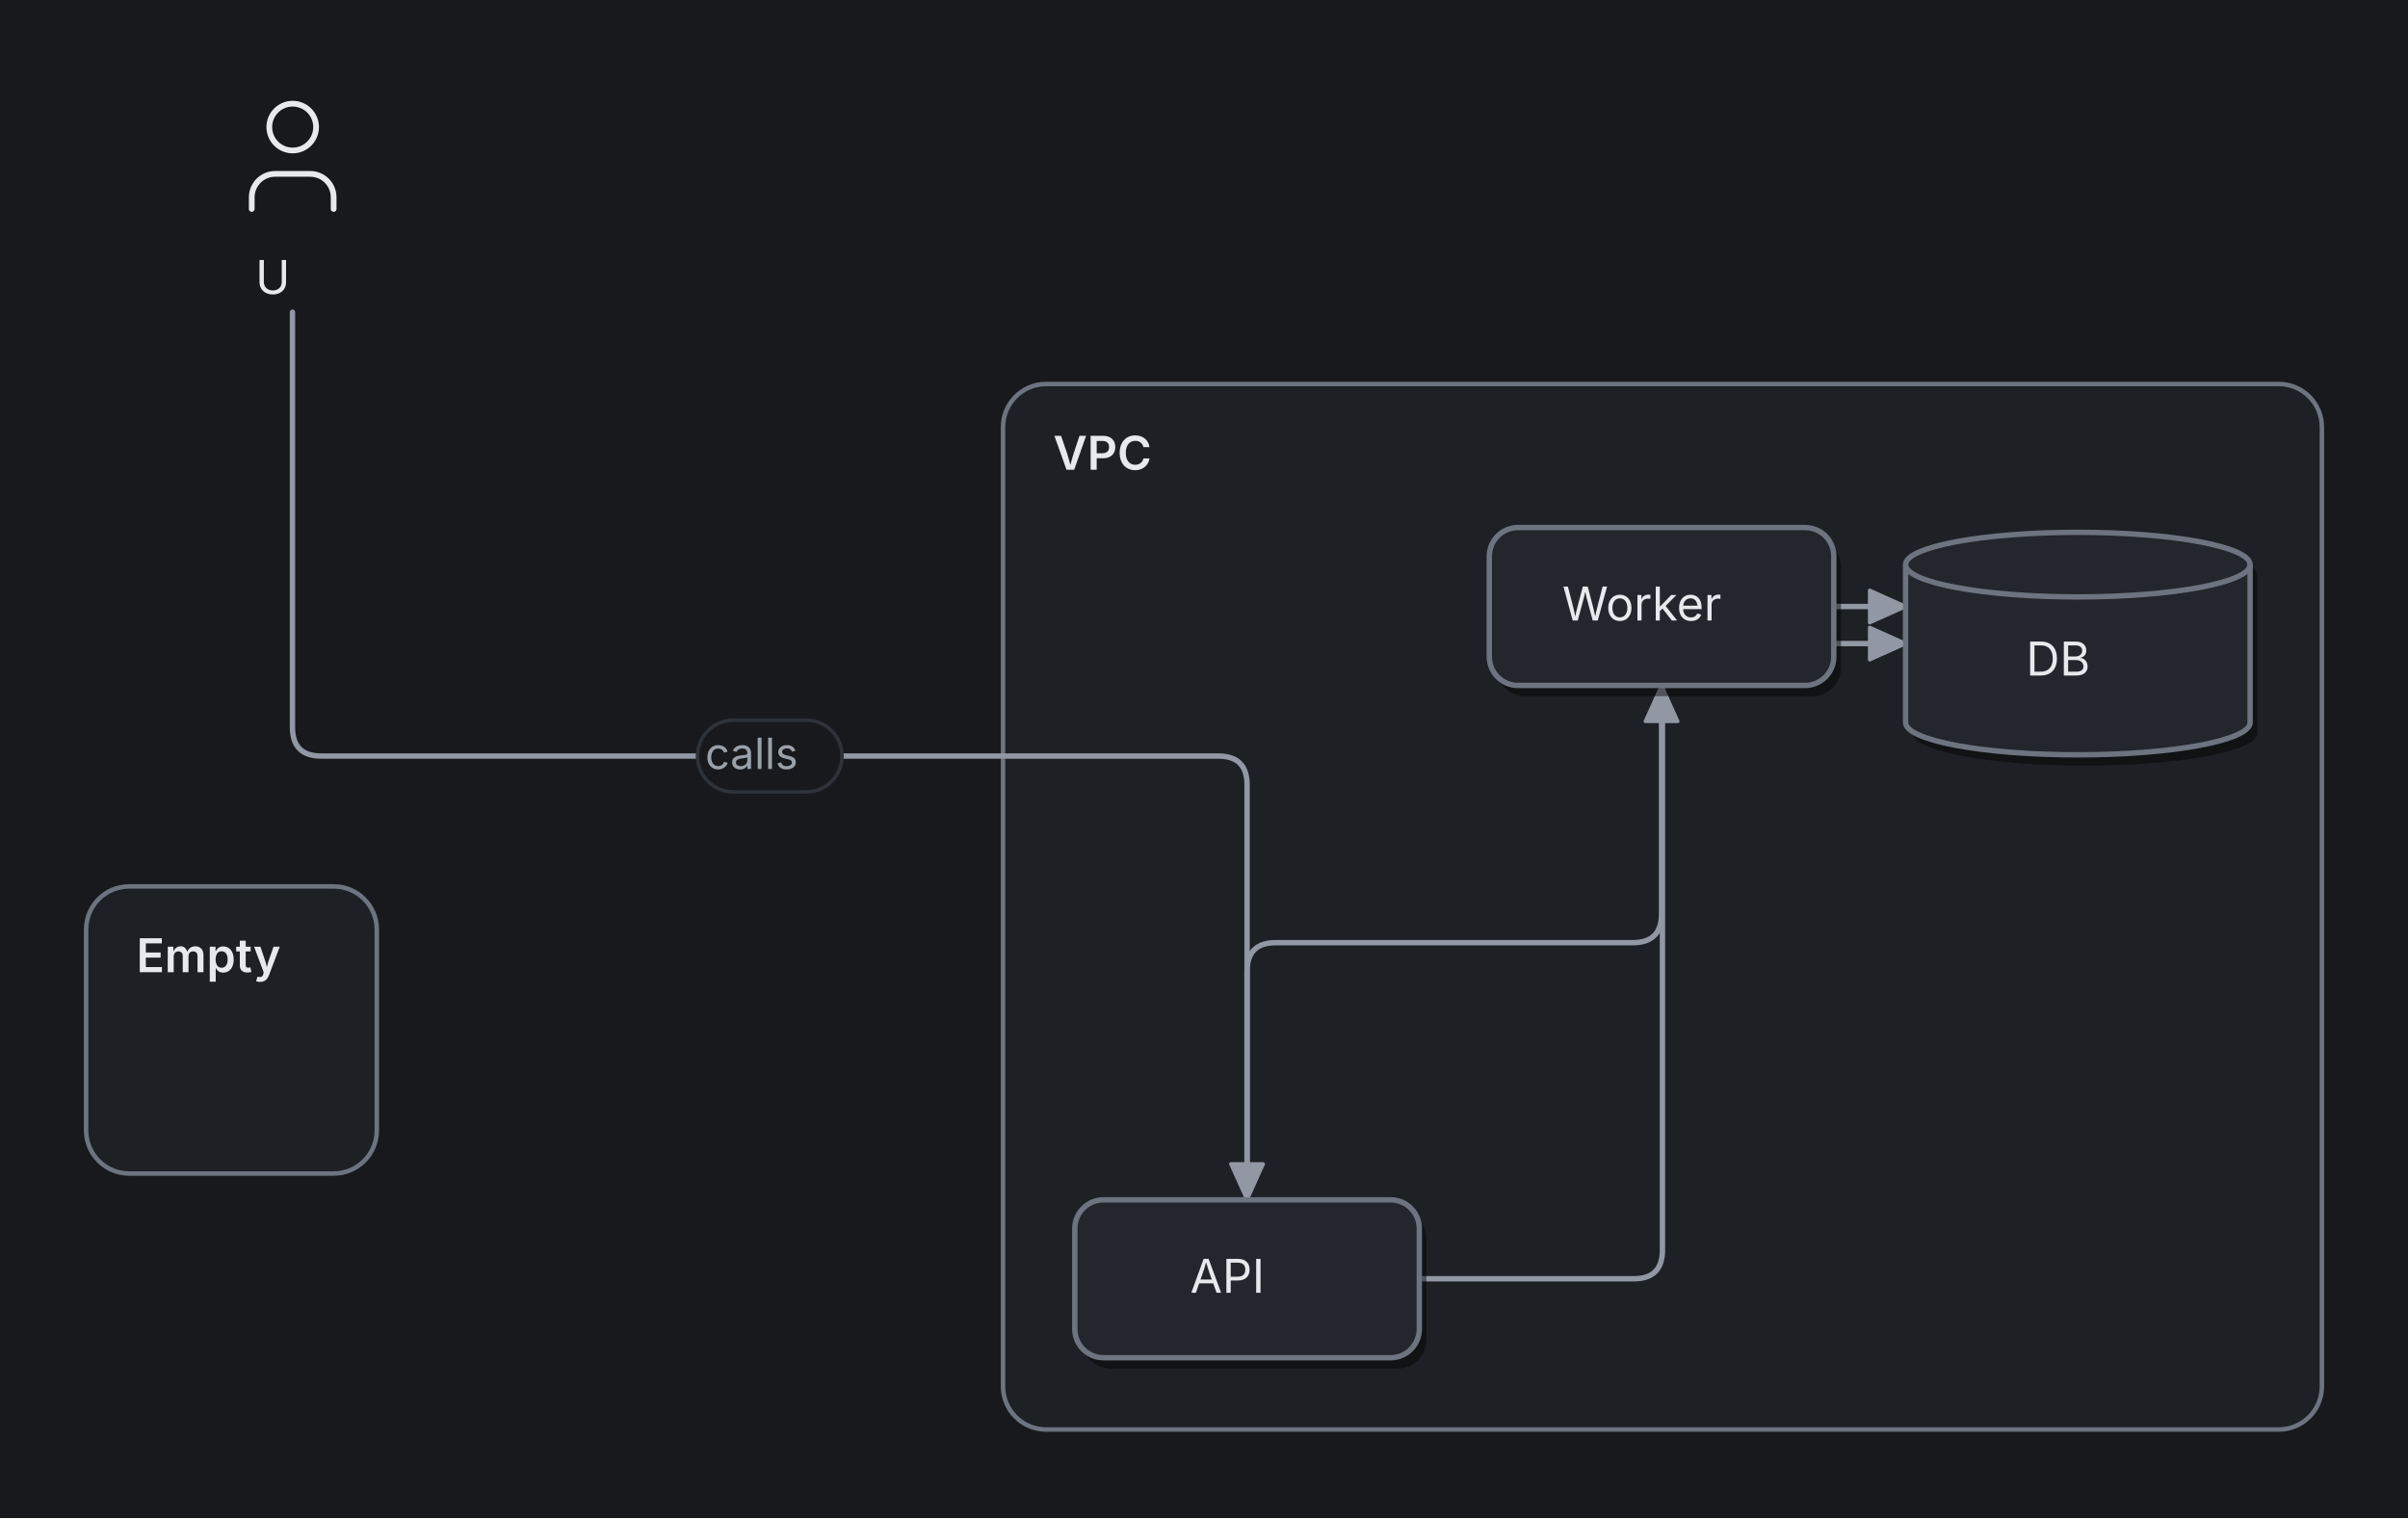
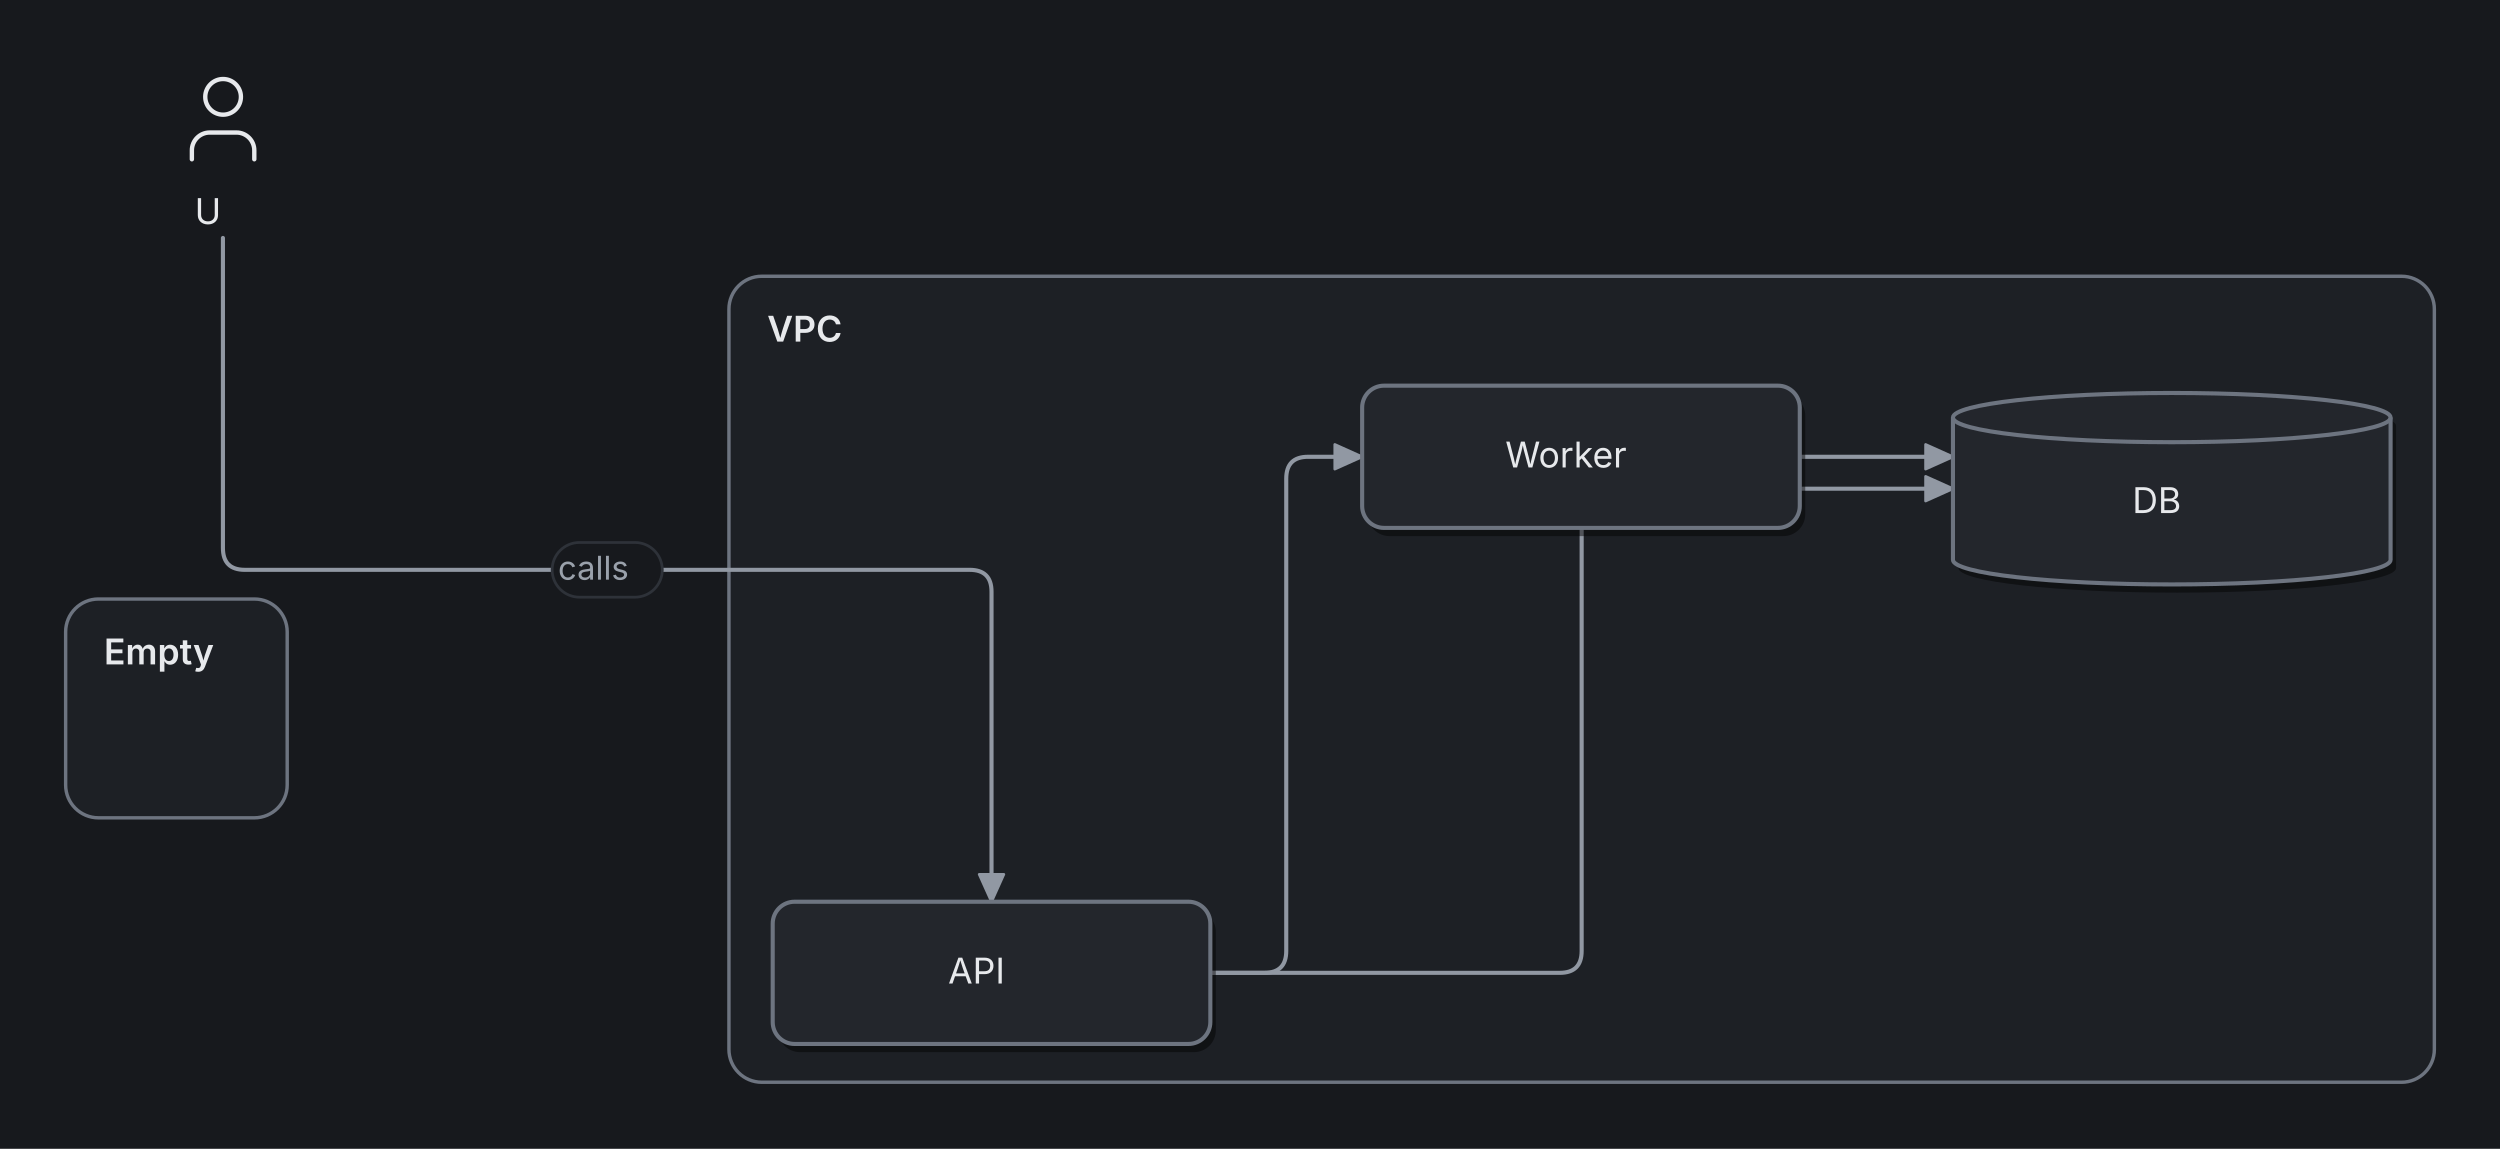
- <svg xmlns="http://www.w3.org/2000/svg" width="671" height="423" viewBox="0 0 671 423" font-family="Inter, 'Inter var', system-ui, -apple-system, 'Segoe UI', 'Noto Sans KR', sans-serif" data-diagram="cloud-architecture" data-theme="dark">
-   <rect width="671" height="423" fill="#17191d" />
+ <svg xmlns="http://www.w3.org/2000/svg" width="914" height="420" viewBox="0 0 914 420" font-family="Inter, 'Inter var', system-ui, -apple-system, 'Segoe UI', 'Noto Sans KR', sans-serif" data-diagram="cloud-architecture" data-theme="dark">
+   <rect width="914" height="420" fill="#17191d" />
  <g data-role="group" data-id="VPC">
-     <rect x="279.5" y="107" width="367.5" height="291.33" rx="12" fill="#1d2025" stroke="#6d7480" stroke-width="1.25" />
+     <rect x="266.5" y="101" width="623.5" height="294.67" rx="12" fill="#1d2025" stroke="#6d7480" stroke-width="1.25" />
  </g>
  <text font-size="13" font-weight="600" fill="#e7e9ec" text-anchor="start" xml:space="preserve">
-     <tspan x="293.5" y="130.9">VPC</tspan>
+     <tspan x="280.5" y="124.9">VPC</tspan>
  </text>
  <g data-role="group" data-id="Empty">
-     <rect x="24" y="247" width="81" height="80" rx="12" fill="#1d2025" stroke="#6d7480" stroke-width="1.25" />
+     <rect x="24" y="219" width="81" height="80" rx="12" fill="#1d2025" stroke="#6d7480" stroke-width="1.25" />
  </g>
  <text font-size="13" font-weight="600" fill="#e7e9ec" text-anchor="start" xml:space="preserve">
-     <tspan x="38" y="270.9">Empty</tspan>
+     <tspan x="38" y="242.9">Empty</tspan>
  </text>
  <g data-edge="e1">
-     <path d="M81.5 87L81.5 202.67Q81.5 210.67 89.5 210.67L339.5 210.67Q347.5 210.67 347.5 218.67L347.5 326.33" fill="none" stroke="#9198a3" stroke-width="1.5" stroke-linecap="round" stroke-linejoin="round" />
-     <path d="M347.5 334.33L352 324.33L343 324.33Z" fill="#9198a3" stroke="#9198a3" stroke-width="1" stroke-linejoin="round" />
+     <path d="M81.5 87L81.5 200.33Q81.5 208.33 89.5 208.33L354.5 208.33Q362.5 208.33 362.5 216.33L362.5 321.67" fill="none" stroke="#9198a3" stroke-width="1.5" stroke-linecap="round" stroke-linejoin="round" />
+     <path d="M362.5 329.67L367 319.67L358 319.67Z" fill="#9198a3" stroke="#9198a3" stroke-width="1" stroke-linejoin="round" />
  </g>
  <g data-edge="e2">
-     <path d="M395.5 356.33L455.25 356.33Q463.25 356.33 463.25 348.33L463.25 187.33Q463.25 179.33 471.25 179.33L523 179.33" fill="none" stroke="#9198a3" stroke-width="1.5" stroke-linecap="round" stroke-linejoin="round" />
-     <path d="M531 179.33L521 174.83L521 183.83Z" fill="#9198a3" stroke="#9198a3" stroke-width="1" stroke-linejoin="round" />
+     <path d="M442.5 355.67L570.25 355.67Q578.25 355.67 578.25 347.67L578.25 186.67Q578.25 178.67 586.25 178.67L706 178.67" fill="none" stroke="#9198a3" stroke-width="1.5" stroke-linecap="round" stroke-linejoin="round" />
+     <path d="M714 178.67L704 174.17L704 183.17Z" fill="#9198a3" stroke="#9198a3" stroke-width="1" stroke-linejoin="round" />
  </g>
  <g data-edge="e3">
-     <path d="M511,169L523,169" fill="none" stroke="#9198a3" stroke-width="1.5" stroke-linecap="round" stroke-linejoin="round" />
-     <path d="M531 169L521 164.5L521 173.5Z" fill="#9198a3" stroke="#9198a3" stroke-width="1" stroke-linejoin="round" />
+     <path d="M658,167L706,167" fill="none" stroke="#9198a3" stroke-width="1.5" stroke-linecap="round" stroke-linejoin="round" />
+     <path d="M714 167L704 162.5L704 171.5Z" fill="#9198a3" stroke="#9198a3" stroke-width="1" stroke-linejoin="round" />
  </g>
  <g data-edge="e4">
-     <path d="M347.5 334.33L347.5 270.67Q347.5 262.67 355.5 262.67L455 262.67Q463 262.67 463 254.67L463 199" fill="none" stroke="#9198a3" stroke-width="1.5" stroke-linecap="round" stroke-linejoin="round" />
-     <path d="M463 191L458.5 201L467.5 201Z" fill="#9198a3" stroke="#9198a3" stroke-width="1" stroke-linejoin="round" />
+     <path d="M442.5 355.67L462.25 355.67Q470.25 355.67 470.25 347.67L470.25 175Q470.25 167 478.25 167L490 167" fill="none" stroke="#9198a3" stroke-width="1.5" stroke-linecap="round" stroke-linejoin="round" />
+     <path d="M498 167L488 162.5L488 171.5Z" fill="#9198a3" stroke="#9198a3" stroke-width="1" stroke-linejoin="round" />
  </g>
  <g data-icon="user" data-icon-set="lucide" transform="translate(62 24) scale(1.63)">
    <path d="M19 21v-2a4 4 0 0 0-4-4H9a4 4 0 0 0-4 4v2 M8 7a4 4 0 1 0 8 0a4 4 0 1 0 -8 0" fill="none" stroke="#e7e9ec" stroke-width="0.98" stroke-linecap="round" stroke-linejoin="round" />
  </g>
  <text font-size="13" fill="#e7e9ec" text-anchor="middle" xml:space="preserve">
    <tspan x="81.5" y="81.9">U</tspan>
  </text>
  <g data-role="node" data-id="API">
-     <rect x="301.5" y="337.33" width="96" height="44" rx="8" fill="rgba(0,0,0,0.45)" stroke="none" />
-     <rect x="299.5" y="334.33" width="96" height="44" rx="8" fill="#23262c" stroke="#6d7480" stroke-width="1.5" />
+     <rect x="284.5" y="332.67" width="160" height="52" rx="8" fill="rgba(0,0,0,0.45)" stroke="none" />
+     <rect x="282.5" y="329.67" width="160" height="52" rx="8" fill="#23262c" stroke="#6d7480" stroke-width="1.5" />
  </g>
  <text font-size="13" fill="#e7e9ec" text-anchor="middle" xml:space="preserve">
-     <tspan x="347.5" y="360.23">API</tspan>
+     <tspan x="362.5" y="359.57">API</tspan>
  </text>
  <g data-role="node" data-id="Worker">
-     <rect x="417" y="150" width="96" height="44" rx="8" fill="rgba(0,0,0,0.45)" stroke="none" />
-     <rect x="415" y="147" width="96" height="44" rx="8" fill="#23262c" stroke="#6d7480" stroke-width="1.5" />
+     <rect x="500" y="144" width="160" height="52" rx="8" fill="rgba(0,0,0,0.45)" stroke="none" />
+     <rect x="498" y="141" width="160" height="52" rx="8" fill="#23262c" stroke="#6d7480" stroke-width="1.5" />
  </g>
  <text font-size="13" fill="#e7e9ec" text-anchor="middle" xml:space="preserve">
-     <tspan x="463" y="172.9">Worker</tspan>
+     <tspan x="578" y="170.9">Worker</tspan>
  </text>
  <g data-role="node" data-id="DB">
-     <path d="M533 160.33A48 9 0 0 1 629 160.33V204.33A48 9 0 0 1 533 204.33Z" fill="rgba(0,0,0,0.45)" stroke="none" />
-     <path d="M533 160.33A48 9 0 0 0 629 160.33" fill="none" stroke="none" />
-     <path d="M531 157.33A48 9 0 0 1 627 157.33V201.33A48 9 0 0 1 531 201.33Z" fill="#23262c" stroke="#6d7480" stroke-width="1.5" />
-     <path d="M531 157.33A48 9 0 0 0 627 157.33" fill="none" stroke="#6d7480" stroke-width="1.5" />
+     <path d="M716 155.67A80 9 0 0 1 876 155.67V207.67A80 9 0 0 1 716 207.67Z" fill="rgba(0,0,0,0.45)" stroke="none" />
+     <path d="M716 155.67A80 9 0 0 0 876 155.67" fill="none" stroke="none" />
+     <path d="M714 152.67A80 9 0 0 1 874 152.67V204.67A80 9 0 0 1 714 204.67Z" fill="#23262c" stroke="#6d7480" stroke-width="1.5" />
+     <path d="M714 152.67A80 9 0 0 0 874 152.67" fill="none" stroke="#6d7480" stroke-width="1.5" />
  </g>
  <text font-size="13" fill="#e7e9ec" text-anchor="middle" xml:space="preserve">
-     <tspan x="579" y="188.23">DB</tspan>
+     <tspan x="794" y="187.57">DB</tspan>
  </text>
-   <rect x="194.36" y="200.67" width="40.28" height="20" rx="10" fill="#17191d" stroke="#2e3239" stroke-width="1" />
+   <rect x="201.86" y="198.33" width="40.28" height="20" rx="10" fill="#17191d" stroke="#2e3239" stroke-width="1" />
  <text font-size="12" fill="#9aa1ab" text-anchor="middle" xml:space="preserve">
-     <tspan x="214.5" y="214.27">calls</tspan>
+     <tspan x="222" y="211.93">calls</tspan>
  </text>
</svg>
